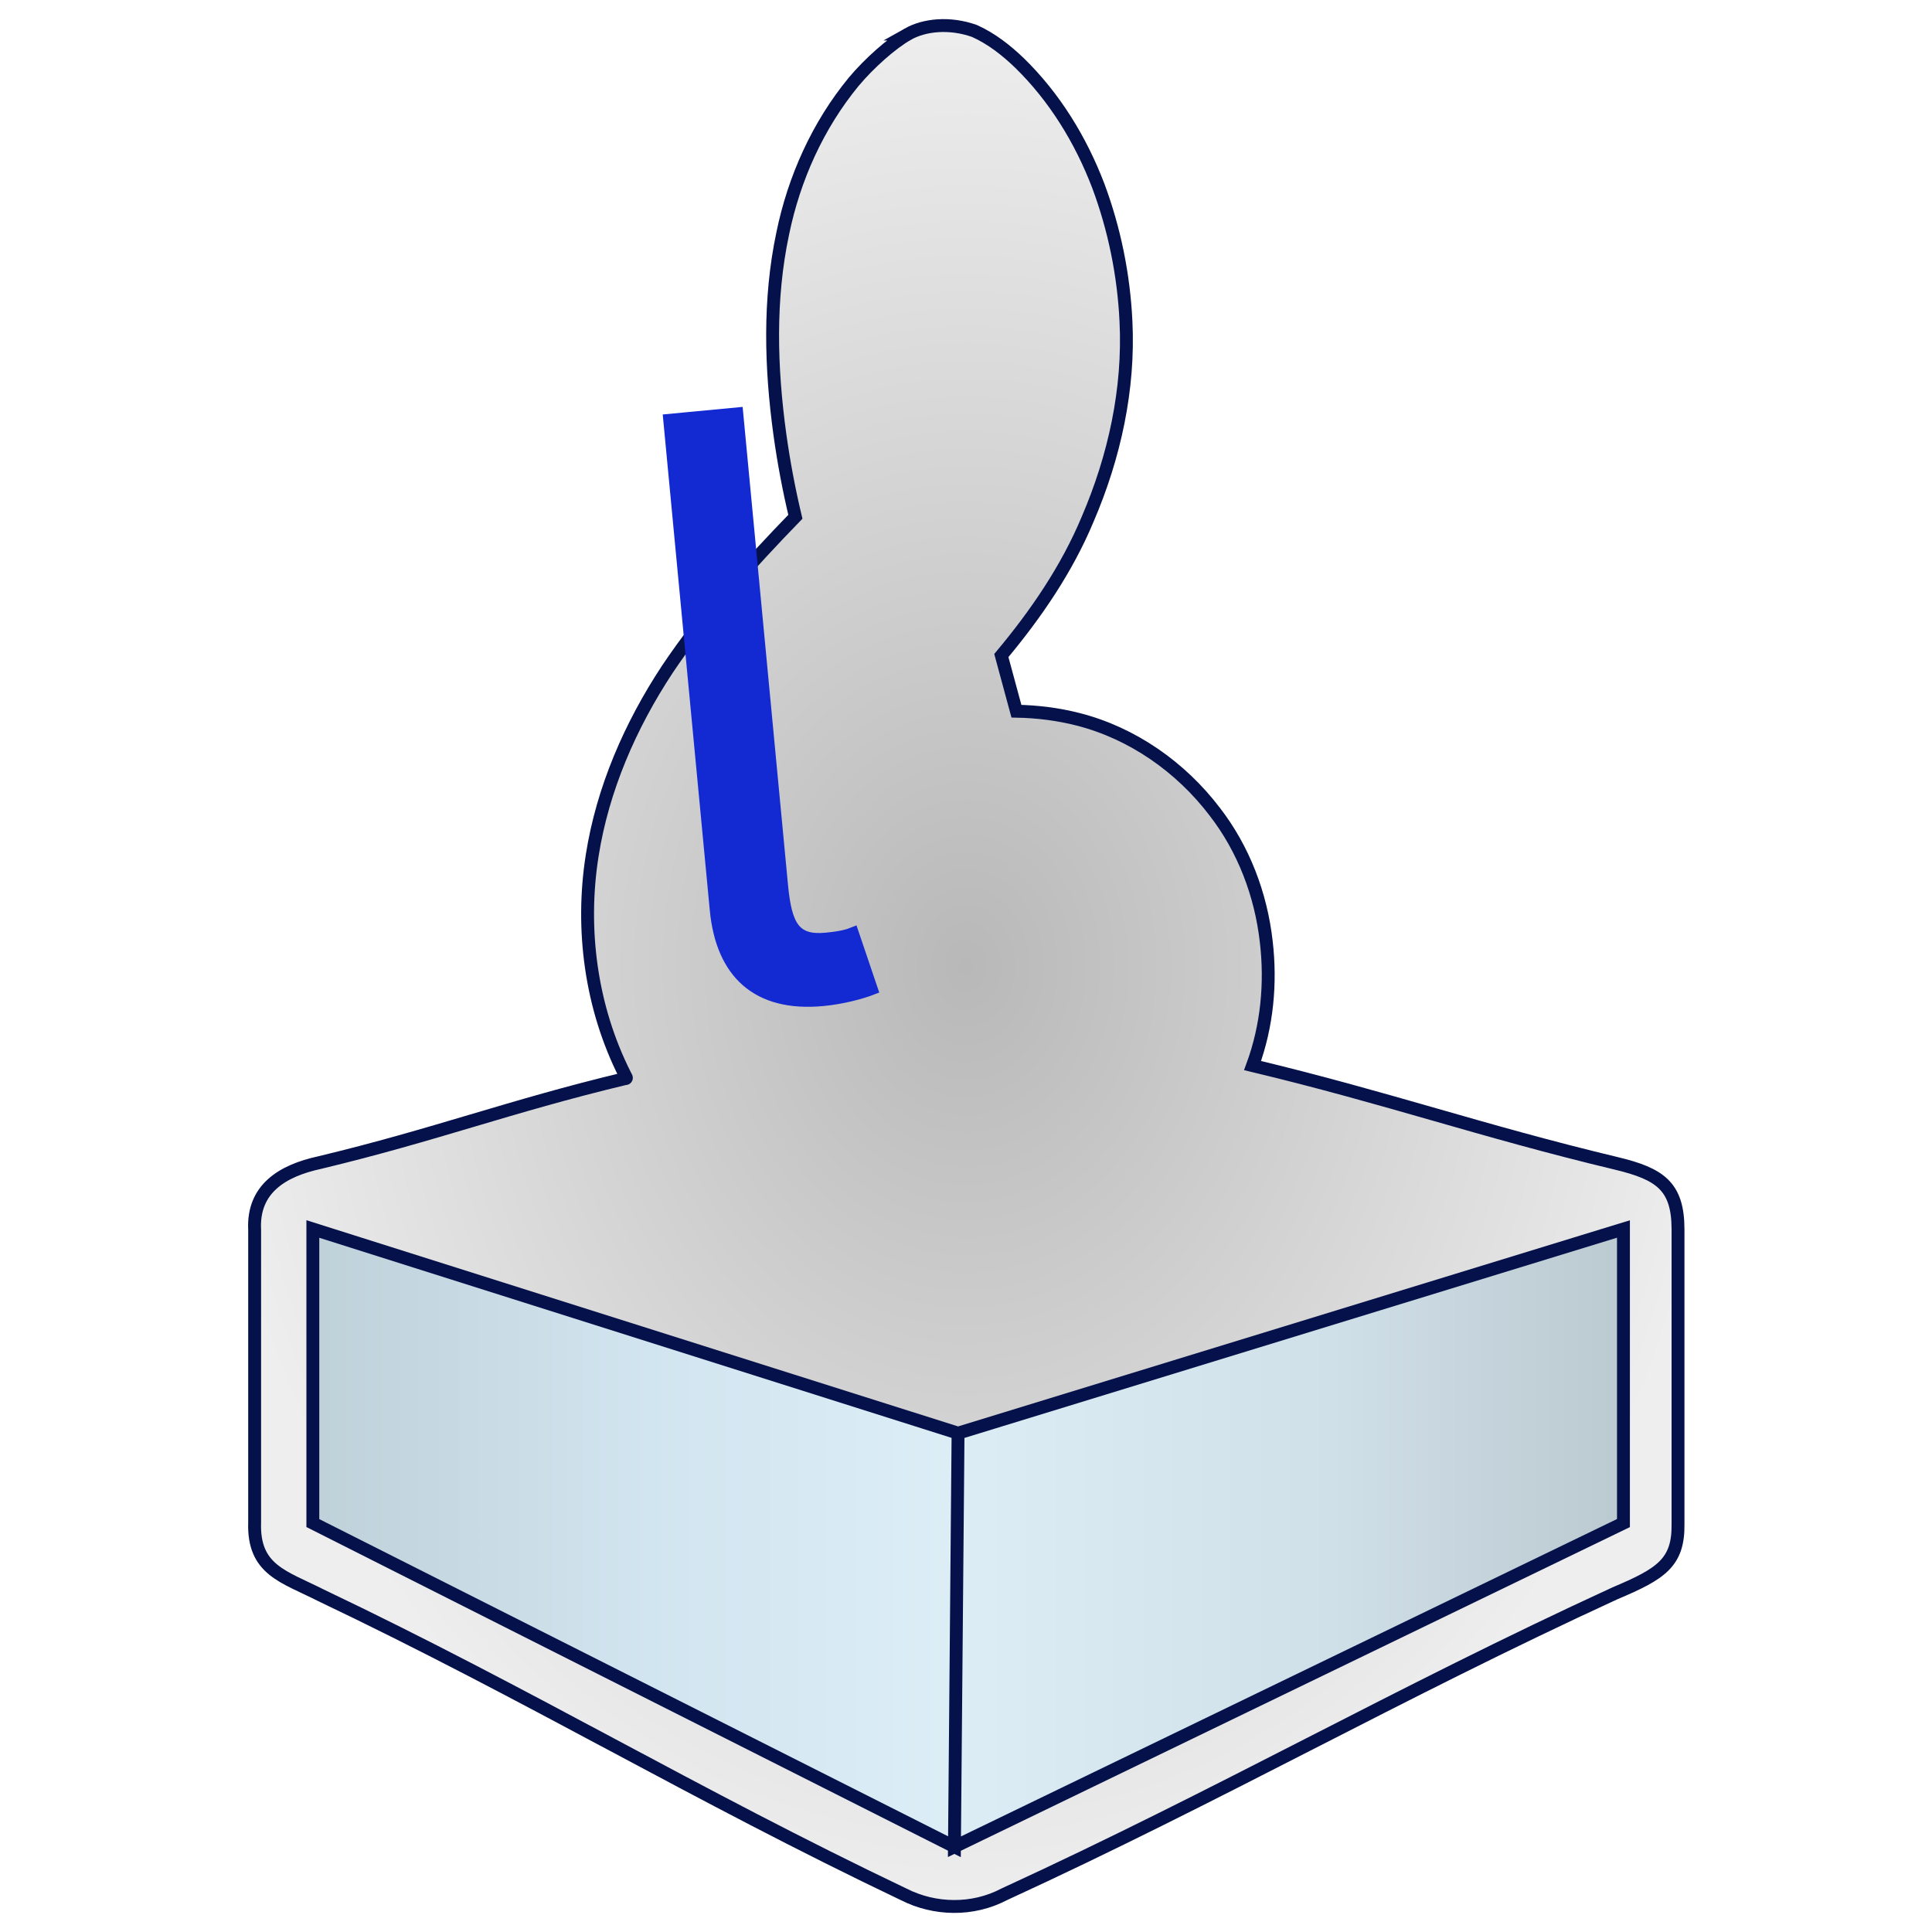
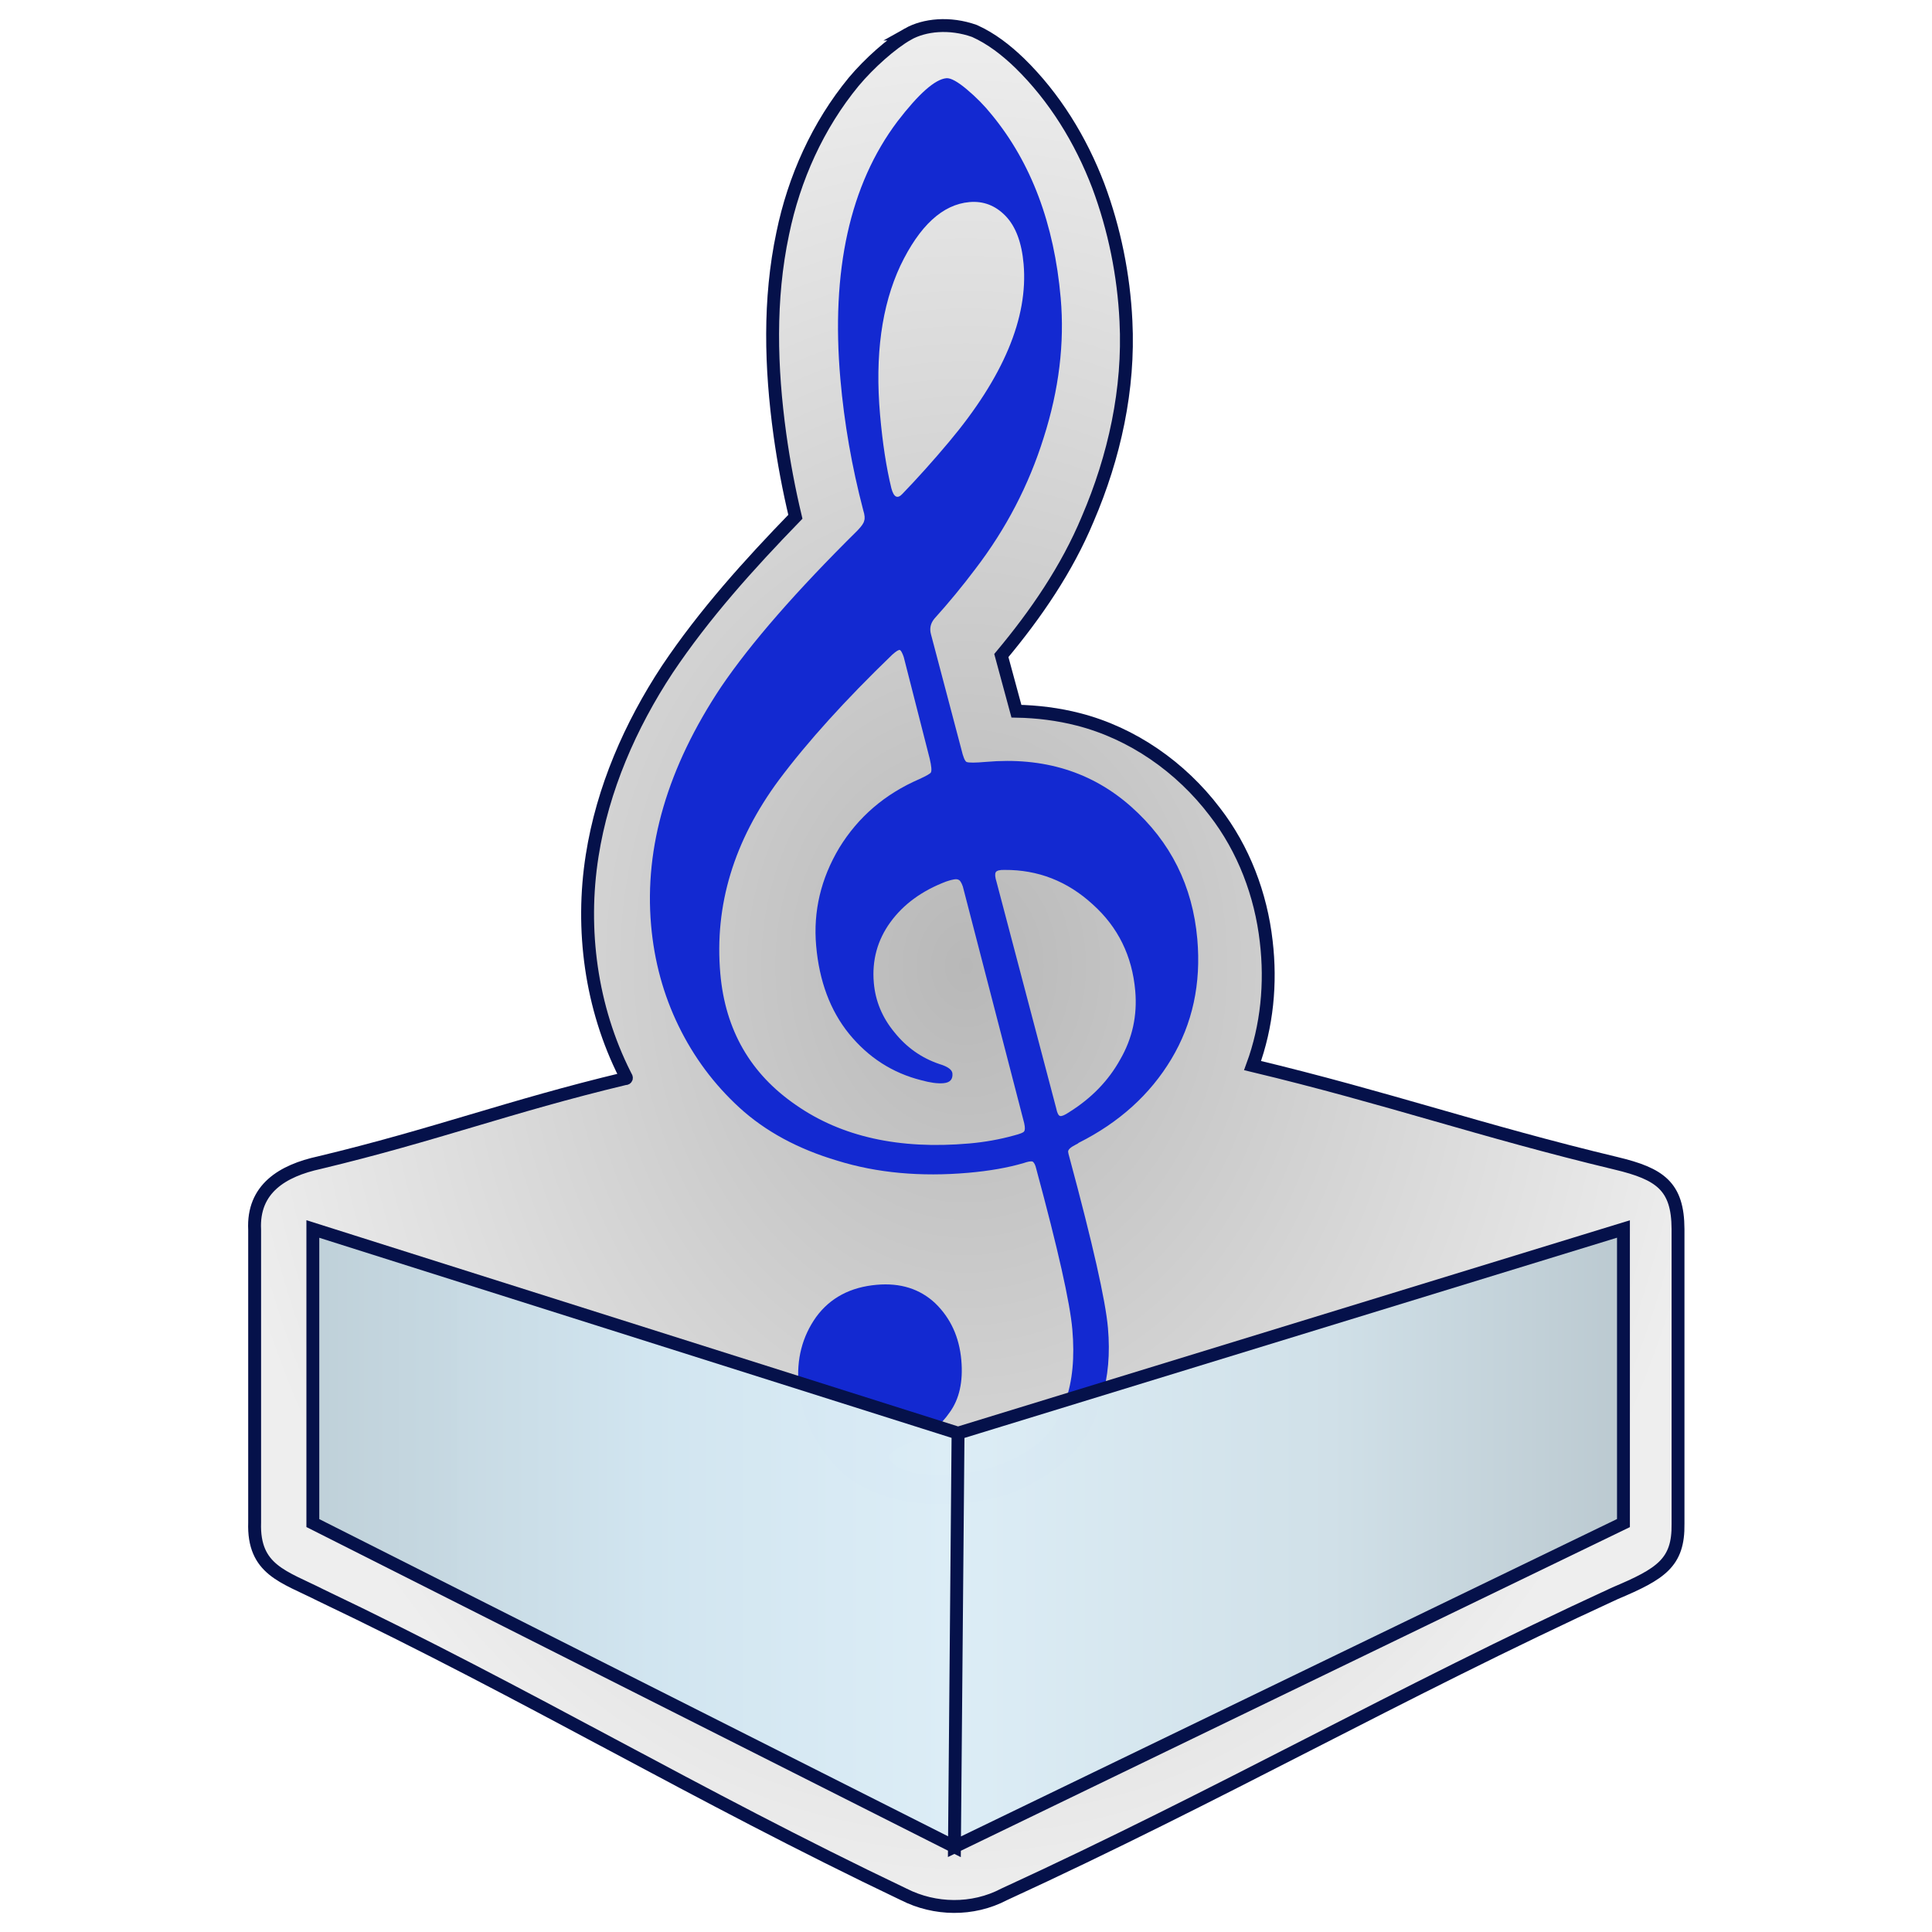
<svg xmlns="http://www.w3.org/2000/svg" xmlns:xlink="http://www.w3.org/1999/xlink" width="600" height="600" viewBox="0 0 600 600" id="svg2" version="1.1">
  <defs id="defs4">
    <linearGradient id="linearGradient10016">
      <stop style="stop-color:#b8b8b8;stop-opacity:1;" offset="0" id="stop10012" />
      <stop style="stop-color:#eeeeee;stop-opacity:1" offset="1" id="stop10014" />
    </linearGradient>
    <linearGradient id="linearGradient8964">
      <stop style="stop-color:#bdced6;stop-opacity:1" offset="0" id="stop8960" />
      <stop style="stop-color:#d1e5f0;stop-opacity:0.996" offset="0.275" id="stop9810" />
      <stop style="stop-color:#dcedf6;stop-opacity:0.996" offset="0.489" id="stop9744" />
      <stop style="stop-color:#d0e0e8;stop-opacity:0.996" offset="0.76" id="stop9876" />
      <stop style="stop-color:#b8c6cd;stop-opacity:0.996" offset="1" id="stop8962" />
    </linearGradient>
    <linearGradient xlink:href="#linearGradient8964" id="linearGradient8966" x1="29.747" y1="514.23" x2="570.254" y2="514.23" gradientUnits="userSpaceOnUse" />
    <radialGradient xlink:href="#linearGradient10016" id="radialGradient10018" cx="-157.061" cy="302.792" fx="-157.061" fy="302.792" r="236.882" gradientTransform="matrix(1,0,0,1.24145,0,-73.1091)" gradientUnits="userSpaceOnUse" />
  </defs>
  <g id="layer1" transform="translate(0,-452.36)">
    <g id="g8383" transform="translate(-2.94707,-2.79202)">
      <path style="color:#000000;overflow:visible;fill:#b8b8b8;fill-rule:evenodd;stroke:#05114a;stroke-width:1.869;stroke-opacity:1" d="M 32.238,394.467 300,330.303 567.762,394.467 296.538,473.441 Z" id="path2703" transform="matrix(0.802451,0,0,0.802895,62.5214,520.11)" />
      <path id="path4785" style="color:#000000;overflow:visible;fill:url(#radialGradient10018);fill-opacity:1;fill-rule:evenodd;stroke:#05114a;stroke-width:4;stroke-miterlimit:4;stroke-dasharray:none;stroke-opacity:1" d="m -175.078,13.371 c -5.092,2.867 -12.045,9.068 -16.85,14.807 -11.144,13.546 -18.534,29.988 -22.051,47.128 -4.344,20.502 -3.726,41.727 -0.886,62.387 1.194,8.6 2.799,17.141 4.814,25.586 -14.364,14.812 -28.27,30.216 -39.777,47.393 -11.496,17.457 -20.068,37.088 -23.327,57.818 -3.627,23.003 -0.357,47.22 10.163,68.072 0.184,0.495 0.979,1.271 -0.03,1.22 -36.248,8.691 -58.561,17.381 -94.809,26.071 -11.469,2.496 -20.797,8.093 -20.149,20.847 v 90.904 c -0.49,14.76 9.045,16.768 20.508,22.581 65.032,30.989 116.133,61.976 181.164,92.967 9.539,4.821 21.302,5.087 31.046,-0.03 67.847,-31.18 121.941,-62.356 189.788,-93.536 14.277,-6.025 19.721,-9.474 19.537,-21.563 V 384.474 C 64.015,371.178 58.487,367.347 44.882,364.086 2.649,353.962 -25.83,343.837 -68.064,333.713 c 4.508,-12.257 5.77,-25.592 4.244,-38.531 -1.642,-14.533 -7.015,-28.734 -16.006,-40.325 -10.493,-13.798 -25.482,-24.344 -42.344,-28.659 -6.278,-1.613 -12.753,-2.417 -19.23,-2.536 l -4.686,-17.289 c 10.746,-12.86 20.36,-26.869 26.827,-42.395 8.287,-19.293 12.93,-40.374 11.874,-61.426 -0.682,-14.349 -3.571,-28.602 -8.594,-42.062 -5.425,-14.21 -13.563,-27.517 -24.492,-38.163 -4.124,-3.964 -8.716,-7.564 -13.961,-9.917 -7.729,-2.751 -15.555,-1.906 -20.647,0.961 z" transform="translate(460.008,452.36)" />
-       <text id="text14254" y="626.328" x="-23.377" style="color:#000000;font-style:normal;font-variant:normal;font-weight:normal;font-stretch:normal;font-size:83.796px;line-height:100%;font-family:'Tensentype XingKaiF';-inkscape-font-specification:'Tensentype XingKaiF';text-align:start;writing-mode:lr-tb;text-anchor:start;clip-rule:nonzero;display:inline;overflow:visible;visibility:visible;isolation:auto;mix-blend-mode:normal;color-interpolation:sRGB;color-interpolation-filters:linearRGB;solid-color:#000000;solid-opacity:1;fill:#1329d1;fill-opacity:1;fill-rule:evenodd;stroke:#1329d1;stroke-width:0.905;stroke-linecap:round;stroke-linejoin:miter;stroke-miterlimit:4;stroke-dasharray:none;stroke-dashoffset:0;stroke-opacity:1;color-rendering:auto;image-rendering:auto;shape-rendering:auto;text-rendering:auto;enable-background:accumulate" xml:space="preserve" transform="matrix(3.00261,-0.284997,0.284997,3.00261,99.8998,-1117.27)">
-         <tspan style="fill:#1329d1;fill-opacity:1;stroke:#1329d1;stroke-width:0.905;stroke-miterlimit:4;stroke-dasharray:none;stroke-opacity:1" y="626.328" x="-23.377" id="tspan14252"></tspan>
-       </text>
+       <path d="m 304.016,517.911 q -12.516,1.097 -21.471,19.792 -8.705,18.672 -6.291,46.207 1.163,13.267 3.521,22.898 1.124,4.19 3.43,1.717 7.167,-7.439 14.475,-16.151 25.349,-30.221 23.155,-55.253 -0.878,-10.013 -5.594,-14.896 -4.716,-4.884 -11.224,-4.313 z m 8.421,211.146 18.52,70.266 q 0.448,2.231 1.221,2.415 0.773,0.184 2.916,-1.265 10.281,-6.451 15.727,-16.261 5.696,-9.832 4.687,-21.347 -1.426,-16.271 -13.199,-26.842 -11.795,-10.821 -27.425,-10.712 -2.275,-0.053 -2.71,0.742 -0.435,0.795 0.263,3.004 z m -20.761,-38.286 -8.066,-31.58 q -0.676,-1.959 -1.199,-2.165 -0.523,-0.206 -2.394,1.471 -21.862,21.087 -35.182,38.903 -20.976,28.324 -18.189,60.115 2.304,26.283 23.506,40.821 21.224,14.787 53.765,11.935 7.259,-0.636 13.908,-2.481 2.96,-0.764 3.167,-1.287 0.457,-0.544 0.032,-2.525 l -19.055,-73.498 q -0.676,-1.959 -1.449,-2.143 -0.795,-0.435 -3.733,0.579 -11.229,4.264 -17.308,12.616 -6.078,8.352 -5.157,18.866 0.746,8.511 6.389,15.331 5.665,7.071 13.982,9.873 3.886,1.173 4.04,2.925 0.241,2.753 -2.762,3.017 -2.754,0.241 -6.89,-0.909 -13.412,-3.365 -22.453,-14.427 -8.769,-10.834 -10.218,-27.355 -1.404,-16.02 7.173,-30.393 8.827,-14.395 24.866,-21.35 3.394,-1.559 3.601,-2.081 0.435,-0.795 -0.373,-4.255 z m 0.397,-38.628 9.44,35.748 q 0.808,3.461 1.603,3.895 1.045,0.413 6.051,-0.026 26.784,-2.348 45.113,13.954 18.33,16.302 20.502,41.084 1.821,20.776 -8.082,37.284 -9.904,16.507 -28.748,25.979 -0.229,0.272 -0.957,0.588 -2.415,1.221 -2.327,2.222 0.044,0.501 0.405,1.73 10.836,40.166 11.956,52.932 1.053,12.015 -1.889,21.606 -2.671,9.819 -7.467,15.537 -4.796,5.718 -11.519,9.587 -6.702,4.119 -12.622,5.647 -5.67,1.506 -11.427,2.011 -13.517,1.185 -23.631,-1.964 -10.114,-3.149 -15.691,-9.219 -5.555,-5.819 -8.401,-12.38 -2.823,-6.311 -3.416,-13.069 -1.053,-12.015 5.46,-21.163 6.535,-8.897 18.8,-9.972 11.014,-0.966 18.159,5.723 7.167,6.939 8.11,17.703 0.878,10.013 -3.624,16.209 -4.251,6.174 -11.085,8.791 -7.791,3.205 -7.637,4.958 0.241,2.754 5.695,4.546 5.454,1.792 14.966,0.958 6.759,-0.593 12.384,-2.599 5.898,-1.778 12.305,-6.377 6.408,-4.598 9.373,-13.938 3.237,-9.112 2.096,-22.129 -1.097,-12.516 -11.169,-49.722 -0.427,-1.981 -1.221,-2.415 -0.773,-0.184 -2.732,0.492 -7.378,2.16 -17.141,3.016 -22.278,1.953 -40.687,-3.748 -18.387,-5.451 -30.455,-16.501 -11.795,-10.821 -18.869,-25.336 -7.074,-14.514 -8.544,-31.286 -3.204,-36.547 21.759,-74.049 13.852,-20.385 42.403,-48.617 1.849,-1.928 2.011,-2.951 0.413,-1.045 -0.285,-3.254 -5.304,-20.219 -7.104,-40.745 -4.433,-50.564 17.706,-80 9.961,-12.981 15.218,-13.442 2.003,-0.176 6.359,3.478 4.356,3.654 7.755,7.896 18.356,22.354 21.384,56.898 1.843,21.027 -5.281,43.344 -6.896,22.045 -21.152,40.7 -6.1,8.102 -12.767,15.497 -1.827,2.178 -1.085,4.888 z" style="font-weight:bold;font-size:96px;line-height:100%;font-family:Bravura;-inkscape-font-specification:'Bravura Bold';text-align:center;text-anchor:middle;overflow:visible;fill:#1329d1;fill-opacity:1;fill-rule:evenodd;stroke-width:54.523;stroke-linecap:round;stroke-miterlimit:100" id="path12559" />
      <path id="path2701" style="color:#000000;overflow:visible;fill:url(#linearGradient8966);fill-opacity:1;fill-rule:evenodd;stroke:#05114a;stroke-width:4.983;stroke-miterlimit:4;stroke-dasharray:none;stroke-opacity:1" transform="matrix(0.802451,0,0,0.802895,62.5214,520.11)" d="M 296.538,473.441 554.057,394.467 V 508.218 L 295.143,633.409 Z M 46.835,394.467 v 113.751 l 248.308,125.191 1.395,-159.968 z" />
    </g>
  </g>
</svg>
